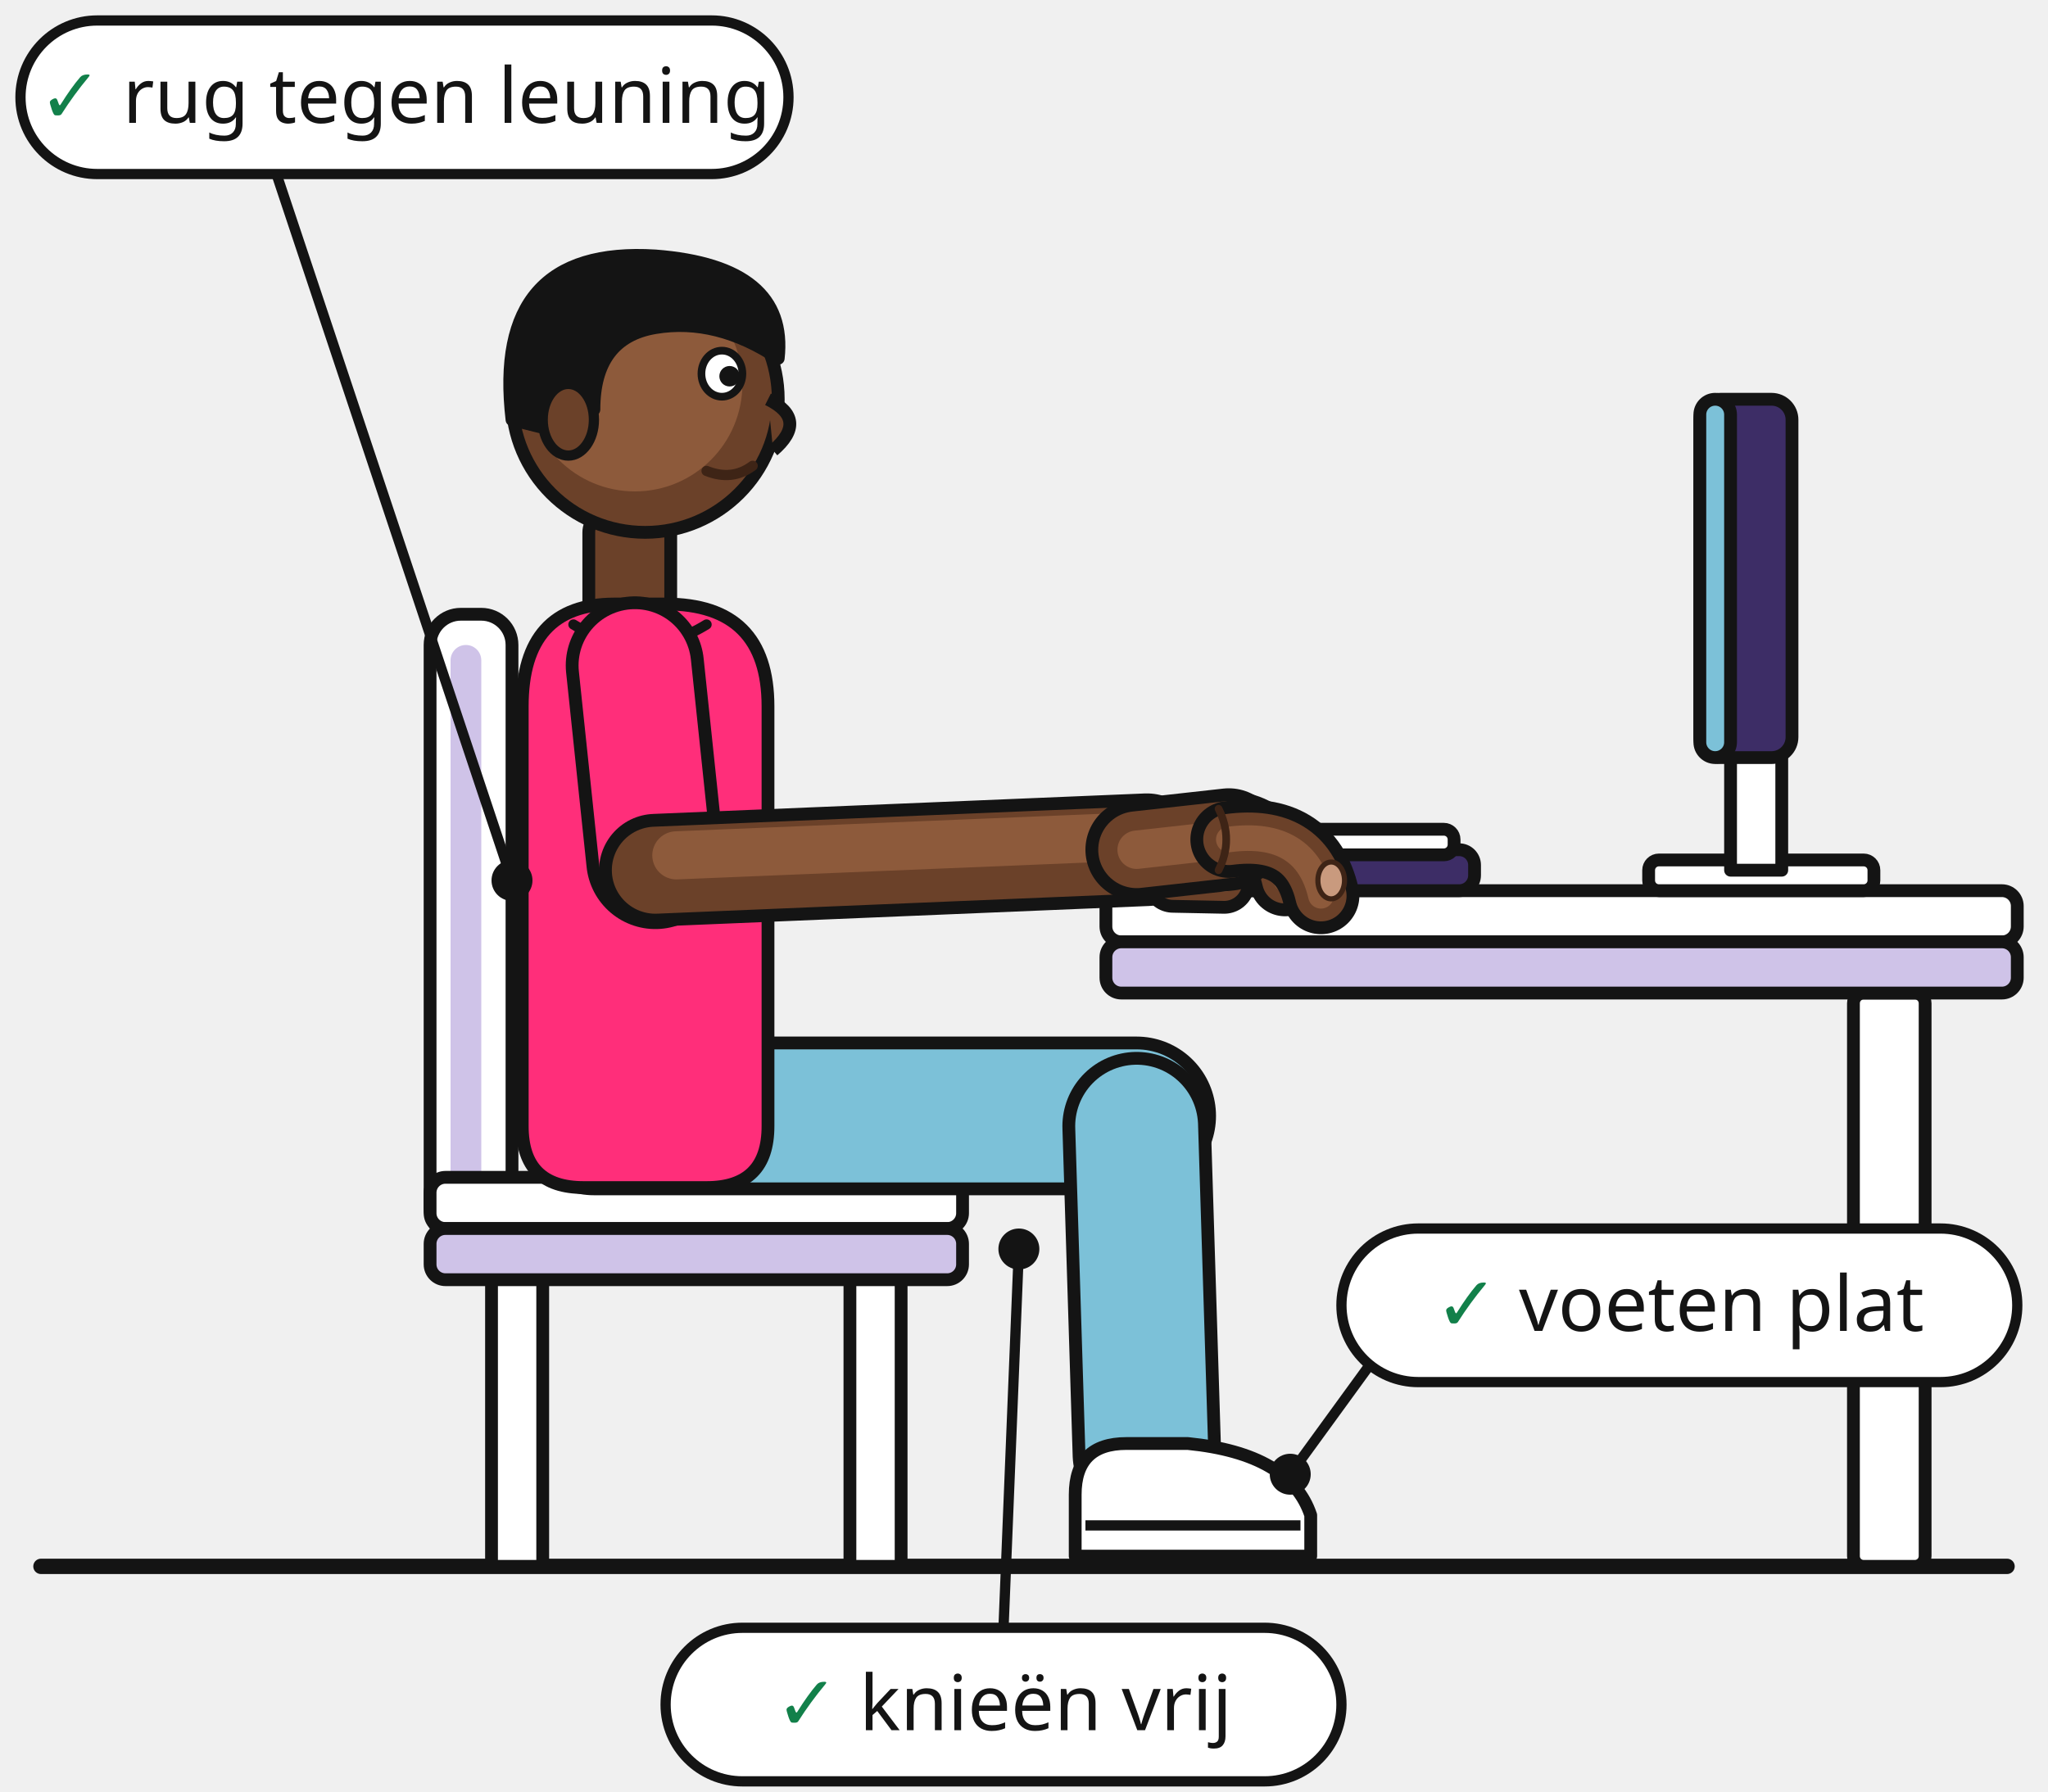
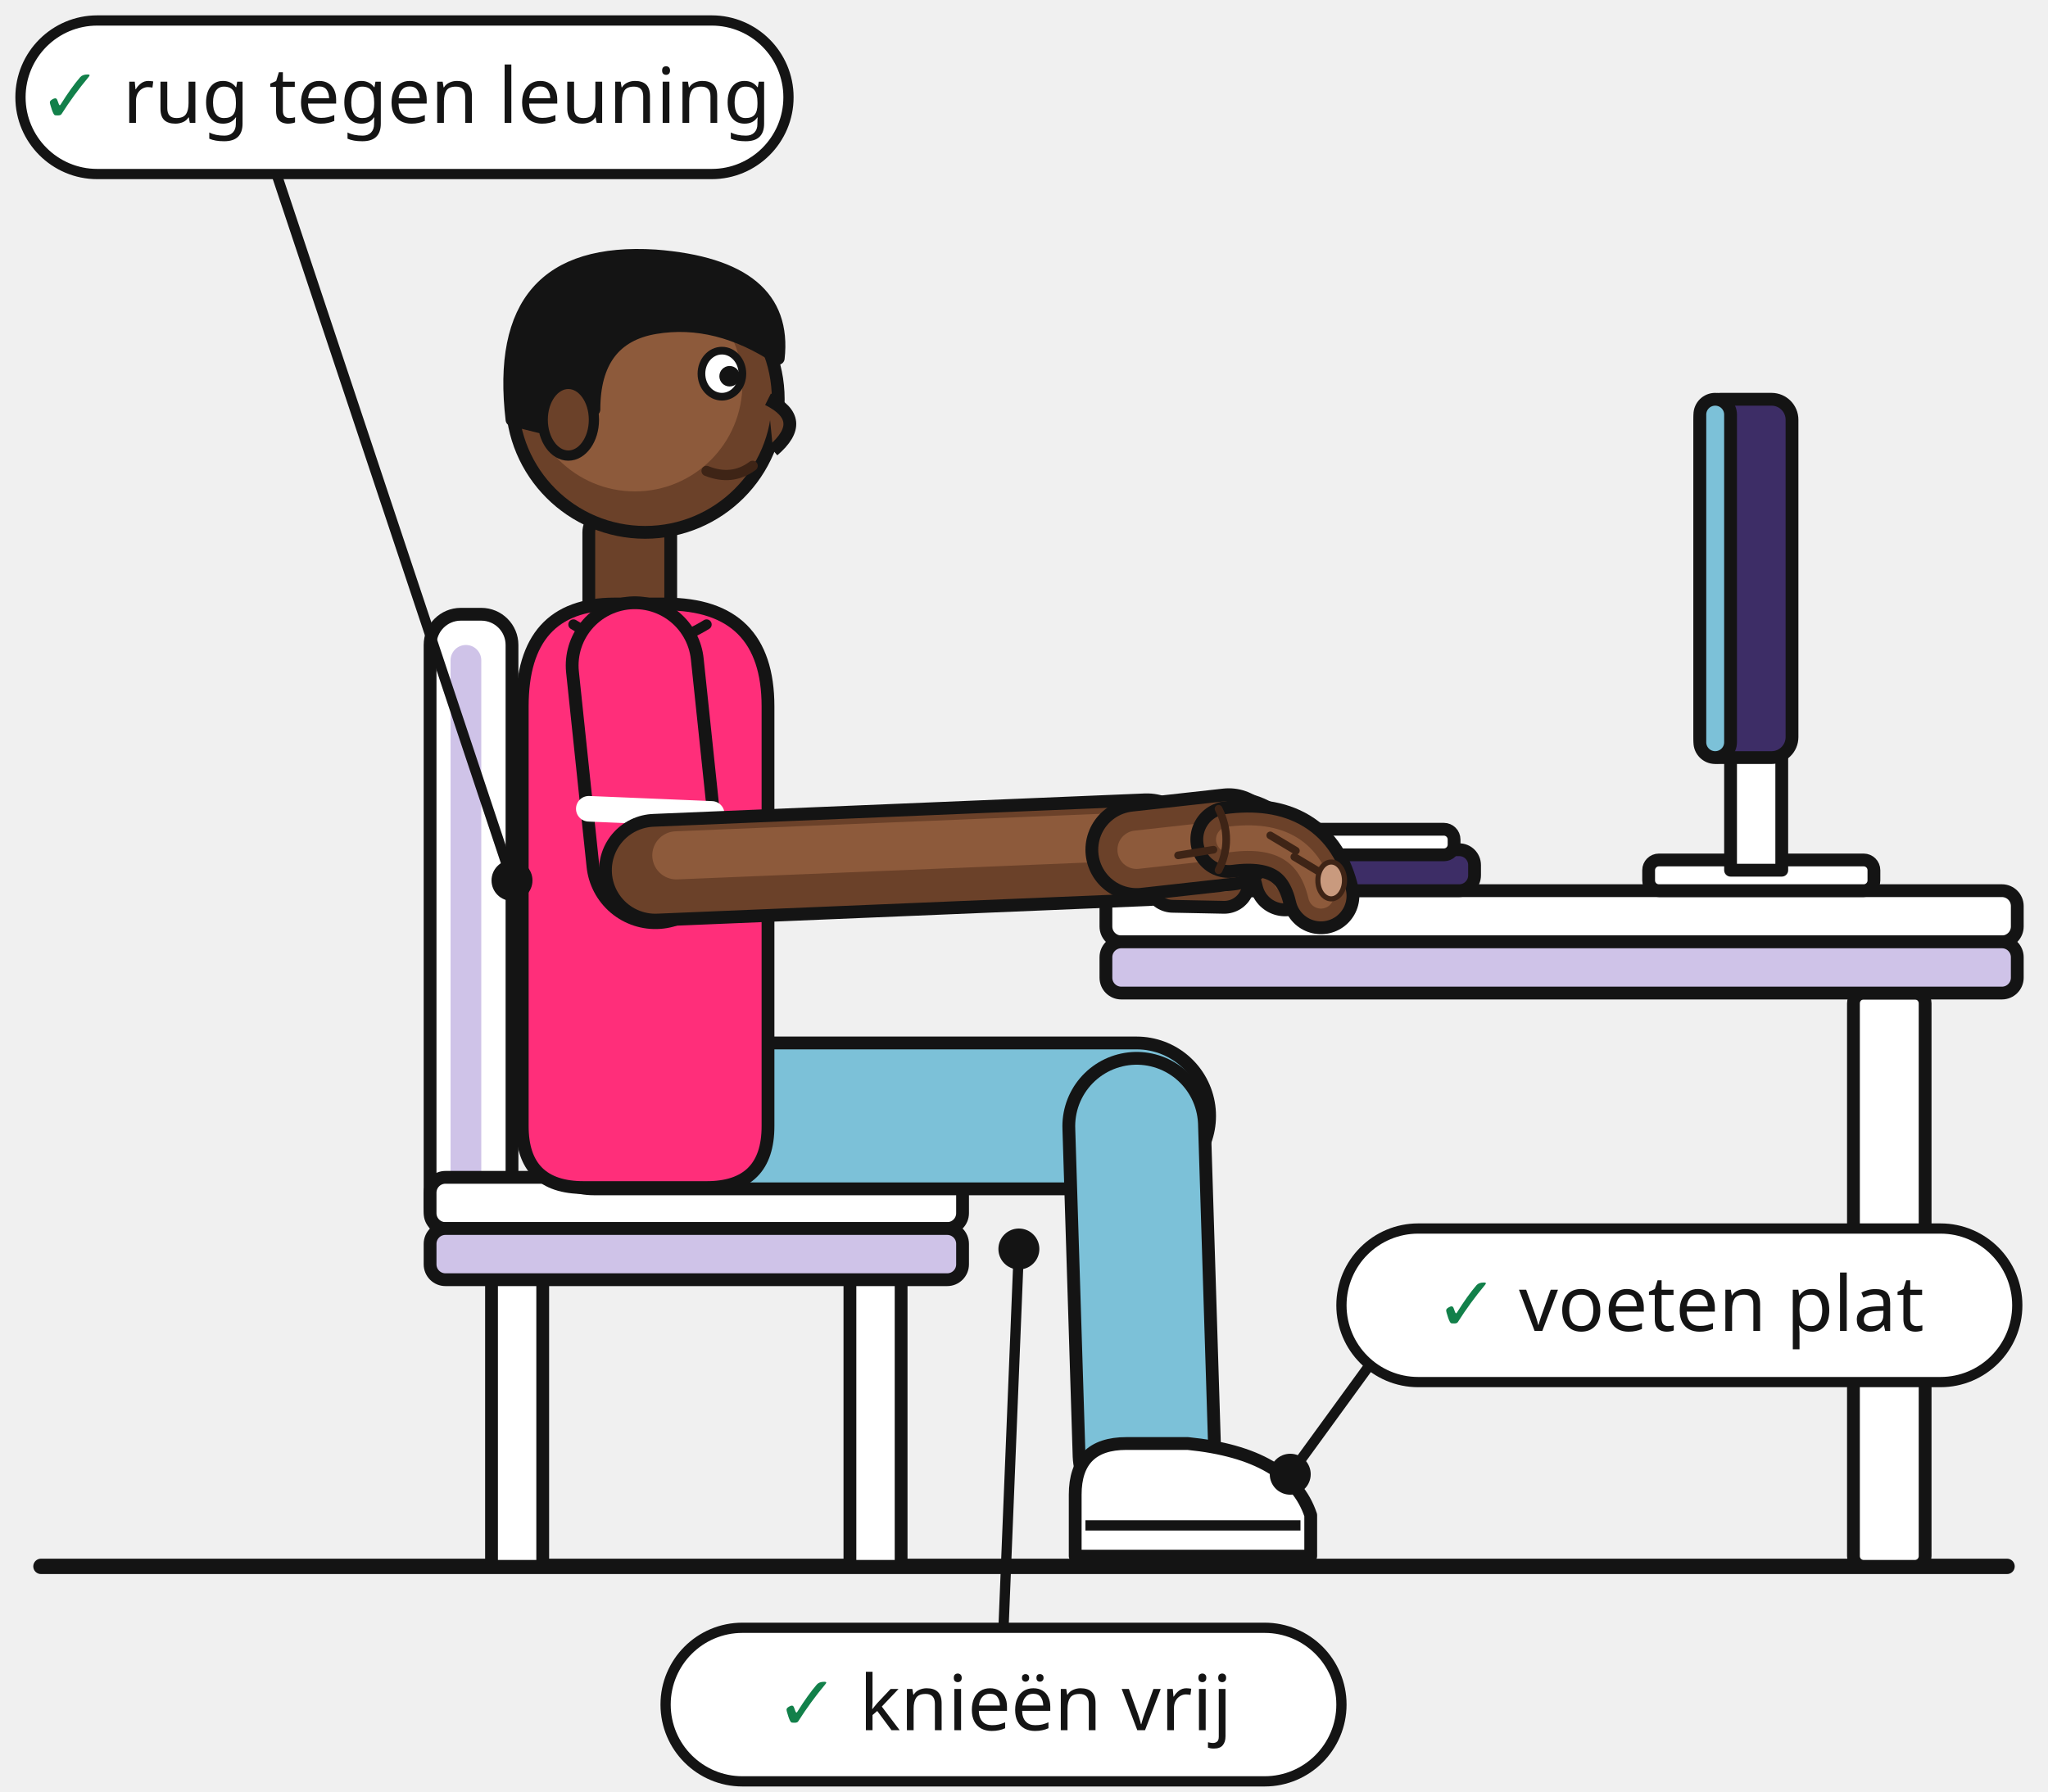
<svg xmlns="http://www.w3.org/2000/svg" viewBox="0 0 400 350">
  <g transform="translate(0 22)">
    <line x1="8" y1="284" x2="392" y2="284" stroke="#141414" stroke-width="3" stroke-linecap="round" />
    <g stroke="#141414" stroke-width="2.5" stroke-linejoin="round">
      <rect x="362" y="172" width="14" height="112" rx="2" fill="#ffffff" />
      <rect x="216" y="152" width="178" height="10" rx="3" fill="#ffffff" />
      <rect x="216" y="162" width="178" height="10" rx="3" fill="#cfc3e8" />
      <rect x="232" y="144" width="56" height="8" rx="3" fill="#3d2d66" />
      <rect x="236" y="140" width="48" height="5" rx="2" fill="#ffffff" />
      <rect x="322" y="146" width="44" height="6" rx="2" fill="#ffffff" />
      <rect x="338" y="116" width="10" height="32" fill="#ffffff" />
      <rect x="332" y="56" width="18" height="70" rx="4" fill="#3d2d66" />
      <rect x="332" y="56" width="6" height="70" rx="3" fill="#7cc1d8" />
      <rect x="96" y="226" width="10" height="58" fill="#ffffff" />
      <rect x="166" y="226" width="10" height="58" fill="#ffffff" />
      <rect x="84" y="98" width="16" height="122" rx="6" fill="#ffffff" />
      <rect x="88" y="104" width="6" height="110" rx="3" fill="#cfc3e8" stroke-width="0" />
      <rect x="84" y="208" width="104" height="10" rx="3" fill="#ffffff" />
      <rect x="84" y="218" width="104" height="10" rx="3" fill="#cfc3e8" />
    </g>
    <path d="M116 196 L222 196" stroke="#141414" stroke-width="31" stroke-linecap="round" fill="none" />
    <path d="M116 196 L222 196" stroke="#7cc1d8" stroke-width="26" stroke-linecap="round" fill="none" />
    <path d="M222 198 L224 262" stroke="#141414" stroke-width="29" stroke-linecap="round" fill="none" />
    <path d="M222 198 L224 262" stroke="#7cc1d8" stroke-width="24" stroke-linecap="round" fill="none" />
    <path d="M210 270 Q210 260 220 260 L232 260 Q252 262 256 274 L256 282 L210 282 Z" fill="#ffffff" stroke="#141414" stroke-width="2.5" stroke-linejoin="round" />
    <line x1="212" y1="276" x2="254" y2="276" stroke="#141414" stroke-width="2" />
    <rect x="115" y="78" width="16" height="22" rx="4" fill="#6b4129" stroke="#141414" stroke-width="2.5" />
    <path d="M102 116 Q102 96 120 96 L130 96 Q150 96 150 116 L150 198 Q150 210 138 210 L114 210 Q102 210 102 198 Z" fill="#ff2e7a" stroke="#141414" stroke-width="2.5" stroke-linejoin="round" />
    <path d="M112 100 Q125 108 138 100" fill="none" stroke="#141414" stroke-width="2" stroke-linecap="round" />
    <circle cx="126" cy="56" r="26" fill="#6b4129" stroke="#141414" stroke-width="2.5" />
    <circle cx="124" cy="53" r="21" fill="#8d5a3b" />
    <path d="M150 56 Q158 60 151 66" fill="#6b4129" stroke="#141414" stroke-width="2.5" stroke-linejoin="round" />
    <ellipse cx="141" cy="51" rx="4" ry="4.5" fill="#ffffff" stroke="#141414" stroke-width="1.5" />
    <circle cx="142.5" cy="51.5" r="2" fill="#141414" />
    <path d="M138 70 Q143 72 147 69" fill="none" stroke="#3e2416" stroke-width="2" stroke-linecap="round" />
    <path d="M100 60 Q96 26 128 28 Q154 30 152 48 Q140 40 128 42 Q116 44 116 58 Q112 52 108 62 Z" fill="#141414" stroke="#141414" stroke-width="2.5" stroke-linejoin="round" />
    <ellipse cx="111" cy="60" rx="5" ry="7" fill="#6b4129" stroke="#141414" stroke-width="2" />
    <path d="M124 108 L128 146" stroke="#141414" stroke-width="27" stroke-linecap="round" fill="none" />
    <path d="M124 108 L128 146" stroke="#ff2e7a" stroke-width="22" stroke-linecap="round" fill="none" />
+     <path d="M115 136 L139 137" stroke="#ffffff" stroke-width="5" stroke-linecap="round" />
    <path d="M128 148 L224 144" stroke="#141414" stroke-width="22" stroke-linecap="round" fill="none" />
    <path d="M128 148 L224 144" stroke="#6b4129" stroke-width="17" stroke-linecap="round" fill="none" />
    <path d="M132.1 145.1 L219.6 141.5" stroke="#8d5a3b" stroke-width="9.4" stroke-linecap="round" fill="none" />
    <path d="M234 140 Q248 137 251 150" stroke="#141414" stroke-width="14" stroke-linecap="round" stroke-linejoin="round" fill="none" />
    <path d="M234 140 Q248 137 251 150" stroke="#6b4129" stroke-width="9" stroke-linecap="round" stroke-linejoin="round" fill="none" />
    <path d="M234 140 Q248 137 251 150" stroke="#8d5a3b" stroke-width="4.5" stroke-linecap="round" stroke-linejoin="round" fill="none" />
    <path d="M229.1 150.3 L239.1 150.5" stroke="#141414" stroke-width="12" stroke-linecap="round" stroke-linejoin="round" fill="none" />
    <path d="M229.1 150.3 L239.1 150.5" stroke="#6b4129" stroke-width="7" stroke-linecap="round" stroke-linejoin="round" fill="none" />
    <path d="M229.1 150.3 L239.1 150.5" stroke="#8d5a3b" stroke-width="3.5" stroke-linecap="round" stroke-linejoin="round" fill="none" />
    <path d="M222 144 L240 142" stroke="#141414" stroke-width="20" stroke-linecap="round" stroke-linejoin="round" fill="none" />
    <path d="M222 144 L240 142" stroke="#6b4129" stroke-width="15" stroke-linecap="round" stroke-linejoin="round" fill="none" />
    <path d="M222 144 L240 142" stroke="#8d5a3b" stroke-width="7.5" stroke-linecap="round" stroke-linejoin="round" fill="none" />
    <path d="M240 142 Q255 140 258 153" stroke="#141414" stroke-width="15" stroke-linecap="round" stroke-linejoin="round" fill="none" />
    <path d="M240 142 Q255 140 258 153" stroke="#6b4129" stroke-width="10" stroke-linecap="round" stroke-linejoin="round" fill="none" />
    <path d="M240 142 Q255 140 258 153" stroke="#8d5a3b" stroke-width="5" stroke-linecap="round" stroke-linejoin="round" fill="none" />
    <path d="M238 136 q3 6 0 12" fill="none" stroke="#3e2416" stroke-width="1.5" stroke-linecap="round" />
+     <path d="M230.1 145.1 L237 144" fill="none" stroke="#3e2416" stroke-width="1.5" stroke-linecap="round" />
+     <path d="M248.1 141.2 l5 3" fill="none" stroke="#3e2416" stroke-width="1.5" stroke-linecap="round" />
+     <path d="M252.8 145.4 l5 3" fill="none" stroke="#3e2416" stroke-width="1.5" stroke-linecap="round" />
    <ellipse cx="260" cy="150" rx="2.6" ry="3.6" fill="#c99a7e" stroke="#3e2416" stroke-width="1" />
  </g>
  <line x1="54" y1="34" x2="100" y2="172" stroke="#141414" stroke-width="2" stroke-linecap="round" />
  <circle cx="100" cy="172" r="4" fill="#141414" />
  <rect x="4" y="4" width="150" height="30" rx="15" fill="#ffffff" stroke="#141414" stroke-width="2" />
  <text x="79" y="24" text-anchor="middle" font-family="Atkinson Hyperlegible, Verdana, sans-serif" font-size="15" font-weight="400" fill="#141414">
    <tspan fill="#12804a" font-weight="700">✓</tspan> rug tegen leuning</text>
  <line x1="196" y1="318" x2="199" y2="244" stroke="#141414" stroke-width="2" stroke-linecap="round" />
  <circle cx="199" cy="244" r="4" fill="#141414" />
  <rect x="130" y="318" width="132" height="30" rx="15" fill="#ffffff" stroke="#141414" stroke-width="2" />
  <text x="196" y="338" text-anchor="middle" font-family="Atkinson Hyperlegible, Verdana, sans-serif" font-size="15" font-weight="400" fill="#141414">
    <tspan fill="#12804a" font-weight="700">✓</tspan> knieën vrij</text>
  <line x1="268" y1="266" x2="252" y2="288" stroke="#141414" stroke-width="2" stroke-linecap="round" />
  <circle cx="252" cy="288" r="4" fill="#141414" />
  <rect x="262" y="240" width="132" height="30" rx="15" fill="#ffffff" stroke="#141414" stroke-width="2" />
  <text x="328" y="260" text-anchor="middle" font-family="Atkinson Hyperlegible, Verdana, sans-serif" font-size="15" font-weight="400" fill="#141414">
    <tspan fill="#12804a" font-weight="700">✓</tspan> voeten plat</text>
</svg>
